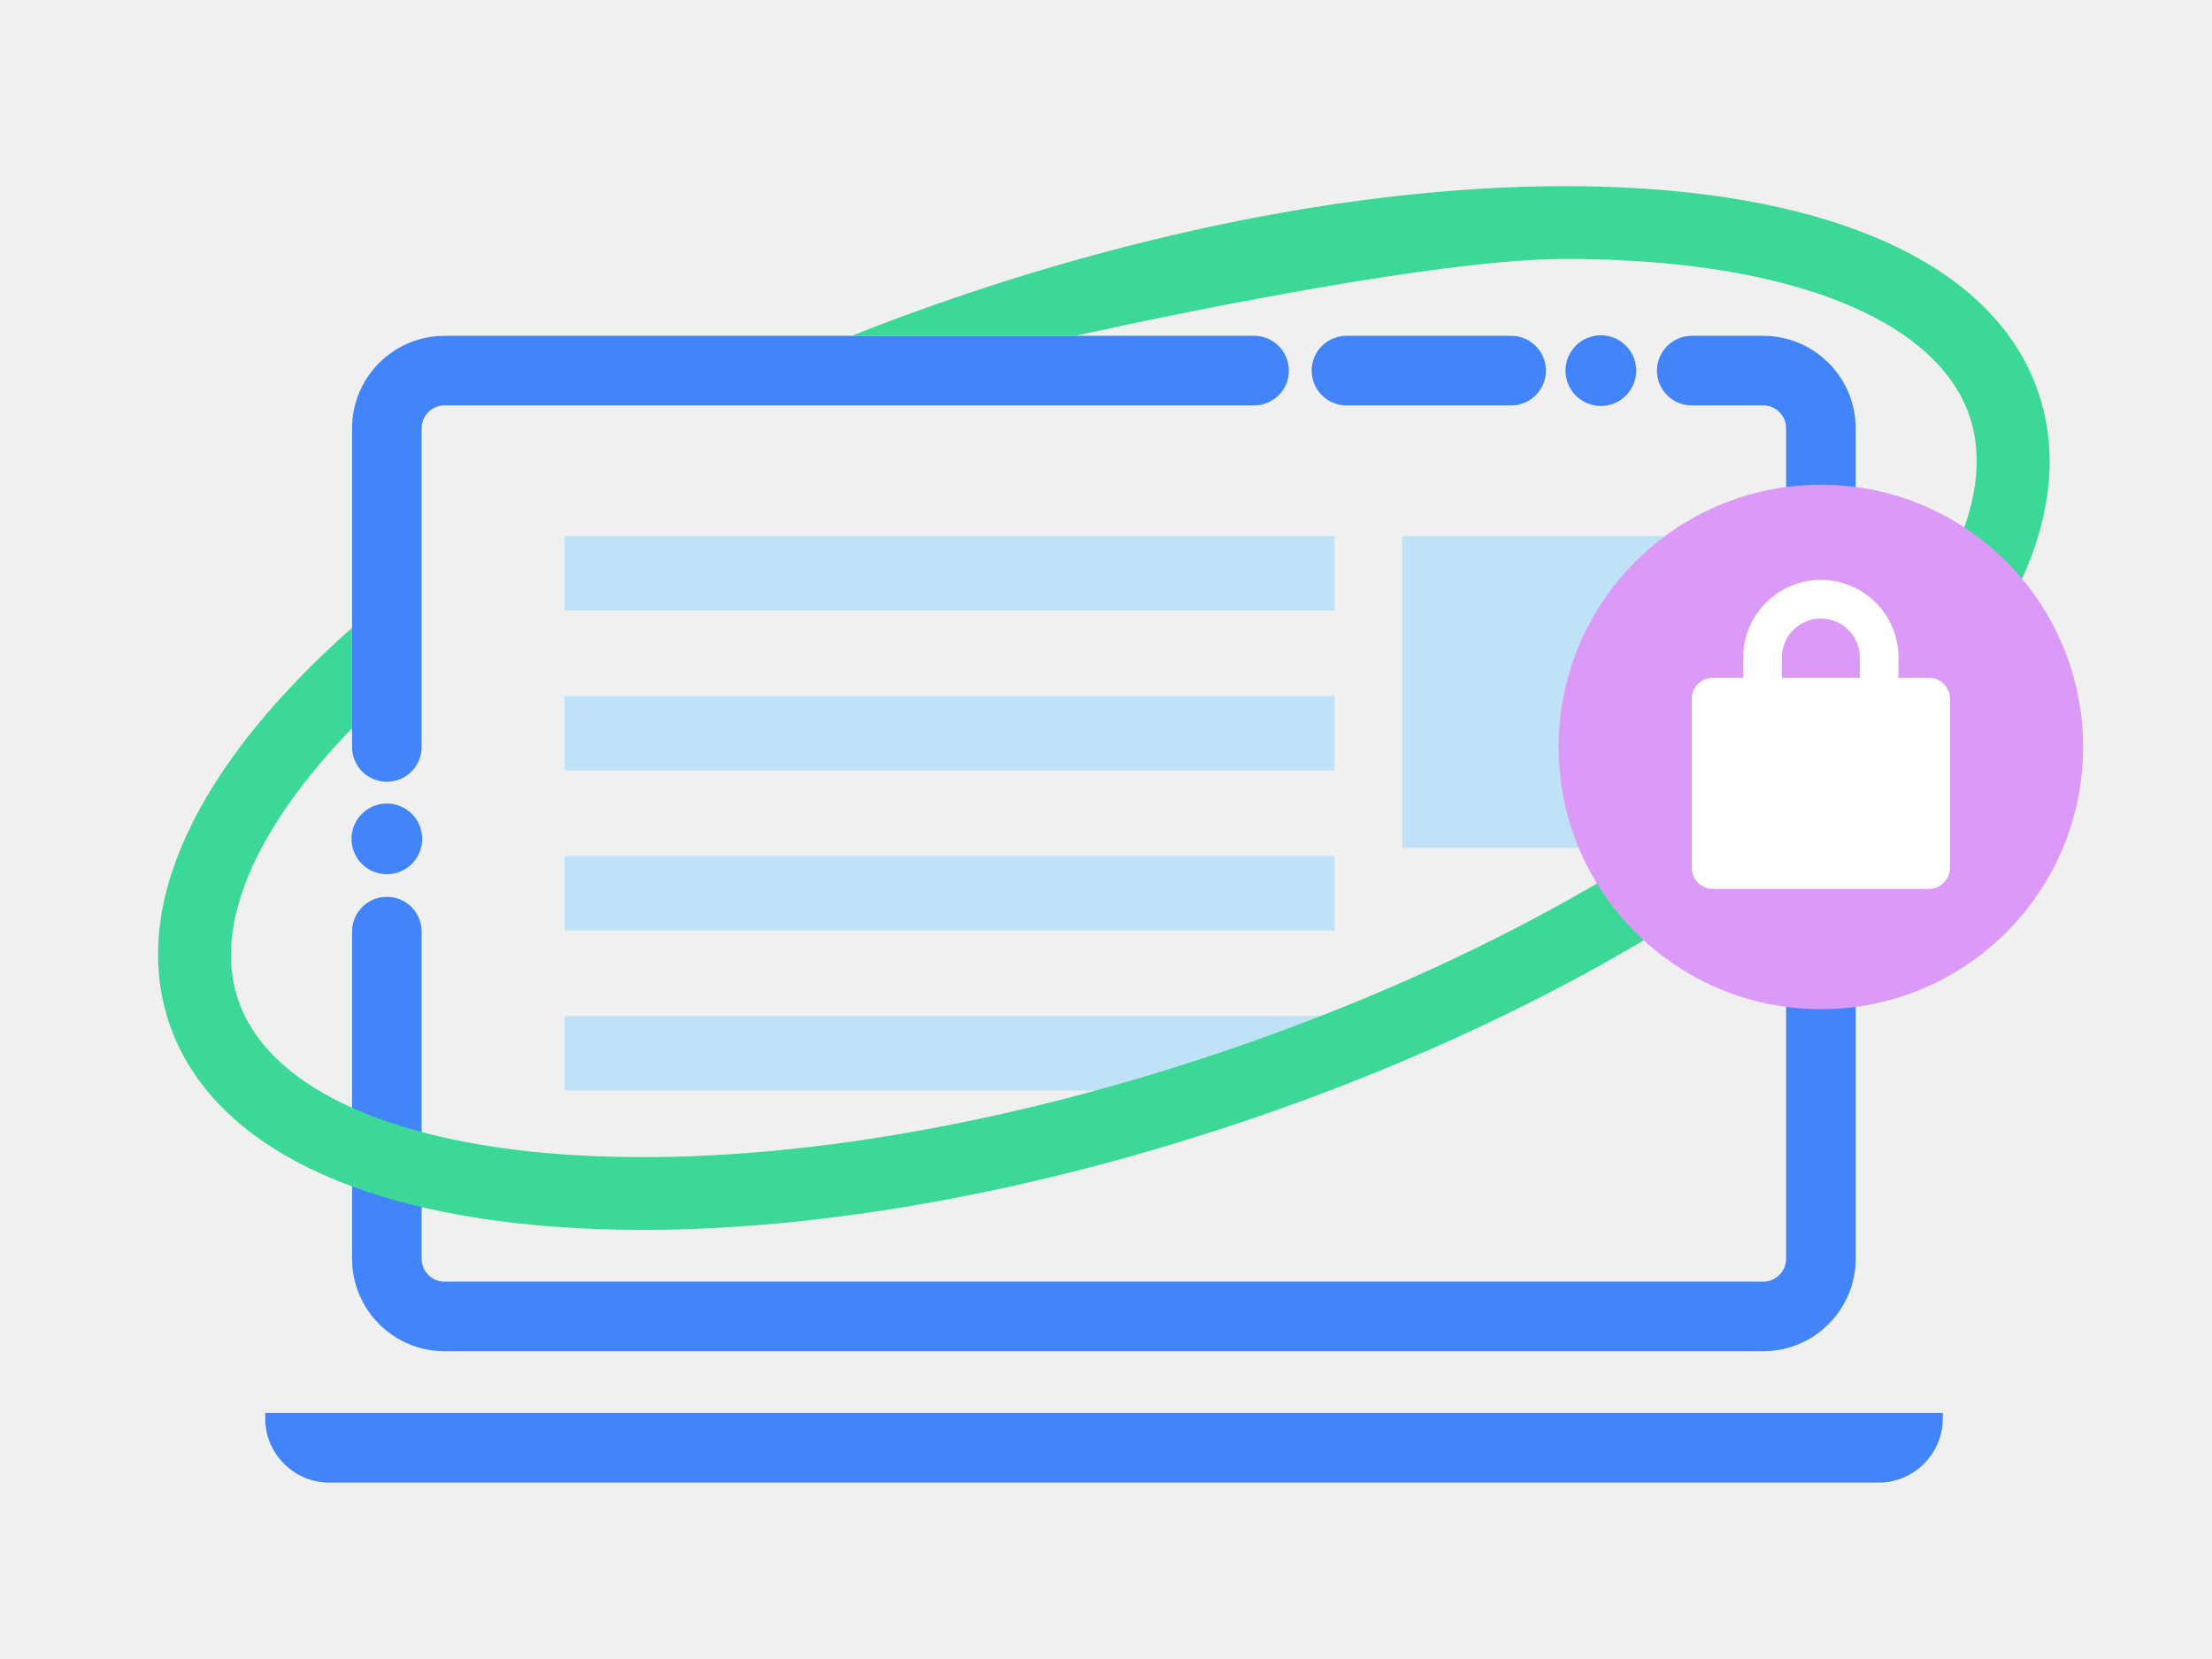
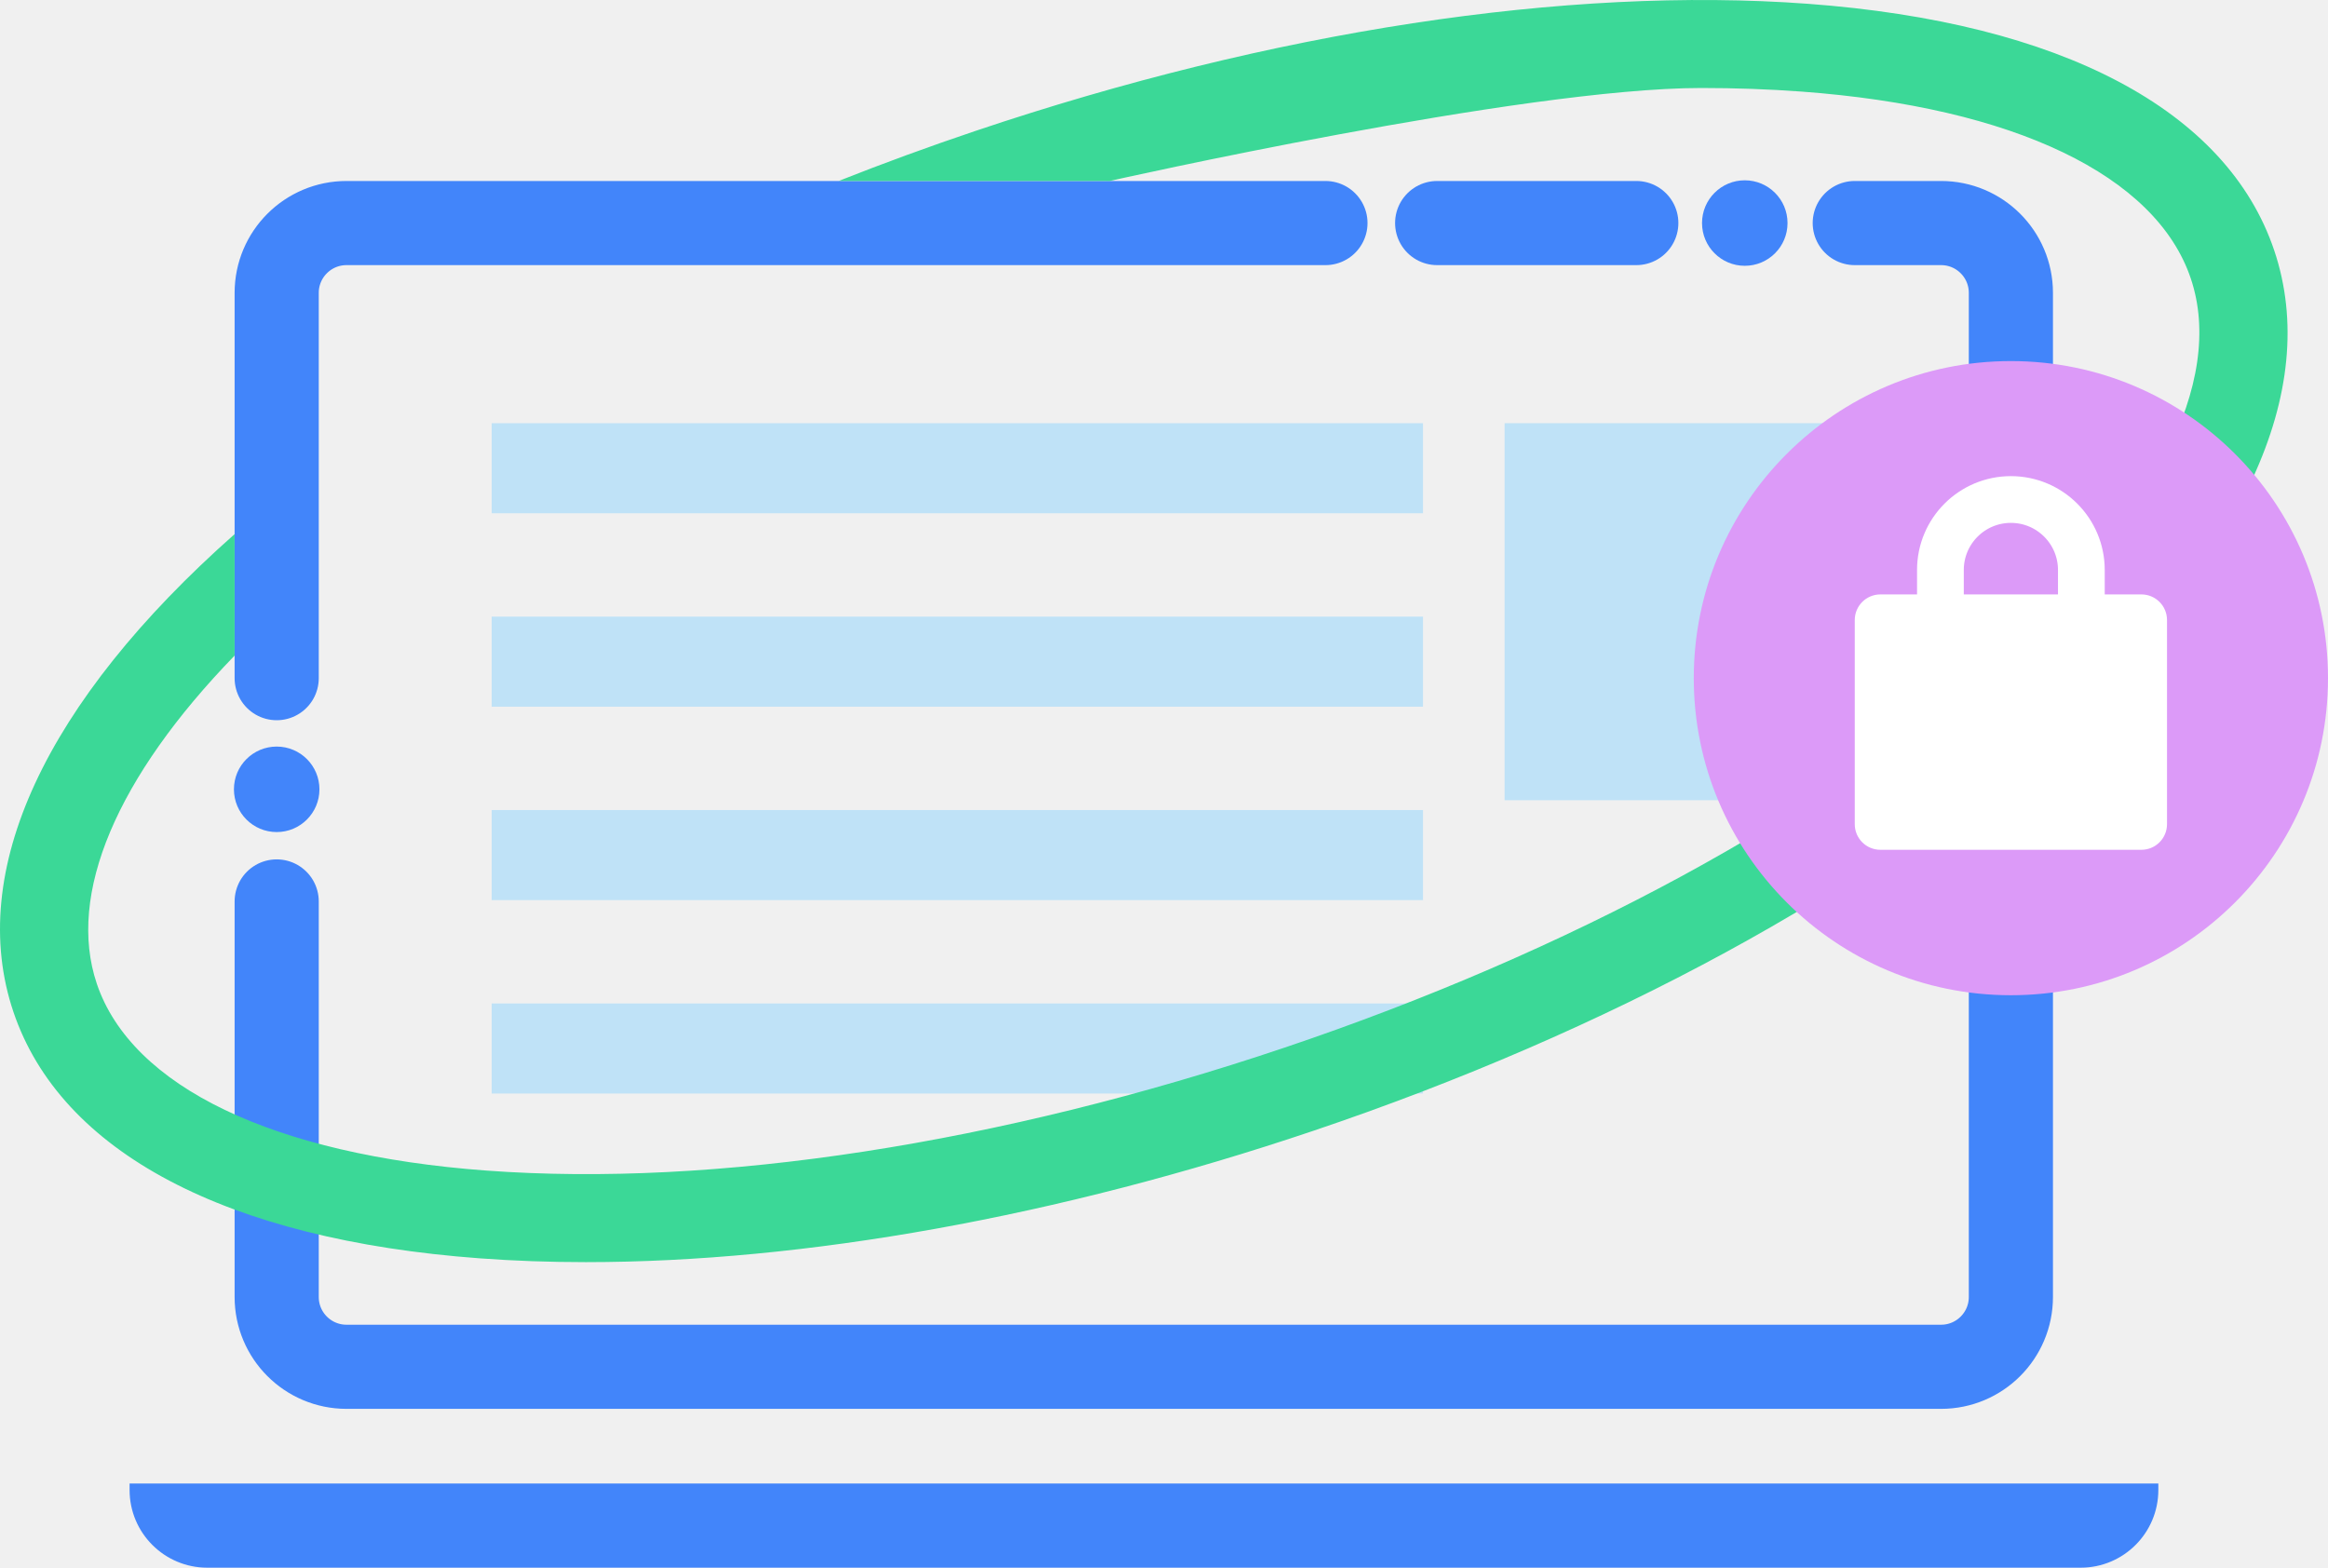
- <svg xmlns="http://www.w3.org/2000/svg" width="1066.7" height="800" version="1.1" viewBox="0 0 1066.7 800" xml:space="preserve">
-   <defs>
-     <clipPath id="clipPath77">
-       <path d="m0 600h800v-600h-800z" />
+ <svg xmlns="http://www.w3.org/2000/svg" version="1.1" id="svg592" xml:space="preserve" width="928.341" height="625.205" viewBox="0 0 928.341 625.205">
+   <defs id="defs596">
+     <clipPath clipPathUnits="userSpaceOnUse" id="clipPath606">
+       <path d="M 0,600 H 800 V 0 H 0 Z" id="path604" />
    </clipPath>
  </defs>
-   <g transform="matrix(1.3333 0 0 -1.3333 0 800)">
-     <g transform="translate(611.89 465.97)">
-       <path d="m0 0h25.812c11.533 0 20.882-9.349 20.882-20.882v-300.33c0-11.533-9.349-20.882-20.882-20.882h-476.9c-11.532 0-20.882 9.349-20.882 20.882v118.3" fill="none" stroke="#4285fa" stroke-linecap="round" stroke-linejoin="round" stroke-miterlimit="10" stroke-width="25.168" />
-     </g>
-     <g transform="translate(486.99 465.97)">
-       <path d="m0 0h59.56" fill="#fff" stroke="#4285fa" stroke-linecap="round" stroke-linejoin="round" stroke-miterlimit="10" stroke-width="25.168" />
-     </g>
-     <g transform="translate(139.92 329.85)">
-       <path d="m0 0v115.24c0 11.532 9.349 20.881 20.882 20.881h292.78" fill="none" stroke="#4285fa" stroke-linecap="round" stroke-linejoin="round" stroke-miterlimit="10" stroke-width="25.168" />
-     </g>
-     <g fill="#bfe2f7">
-       <path d="m619.92 293.34h-112.77v112.77h112.77z" />
-       <path d="m482.75 379.16h-278.53v26.944h278.53z" />
-       <path d="m482.75 321.31h-278.53v26.944h278.53z" />
-       <path d="m482.75 263.46h-278.53v26.944h278.53z" />
-       <path d="m482.75 205.6h-278.53v26.944h278.53z" />
-     </g>
-     <g transform="translate(127.33 336.6)">
-       <path d="m0 0c-35.283-36.374-50.219-71.416-41.221-98.132 10.383-30.829 52.852-51.205 116.52-55.905 68.512-5.055 153.25 7.989 238.6 36.734 85.349 28.746 160.71 69.621 212.2 115.1 47.85 42.258 69.338 84.175 58.955 115-10.384 30.829-52.853 51.206-116.52 55.905-9.659 0.714-19.643 1.067-29.904 1.067-53.468 0-176.92-27.812-176.92-27.812l-81.036 0.013c13.336 5.279 26.974 10.271 40.858 14.948 88.599 29.84 177 43.35 248.94 38.04 75.843-5.599 125.4-31.793 139.53-73.758s-9.475-92.799-66.477-143.14c-54.062-47.744-132.63-90.472-221.23-120.31-75.977-25.589-151.82-39.171-217.25-39.171-10.868 0-21.44 0.375-31.687 1.131-75.843 5.599-125.39 31.793-139.53 73.757-14.108 41.889 9.389 92.617 66.169 142.87z" fill="#3bd897" />
-     </g>
-     <g transform="translate(753.42 329.85)">
-       <path d="m0 0c0-52.379-42.462-94.841-94.841-94.841-52.38 0-94.842 42.462-94.842 94.841s42.462 94.841 94.842 94.841c52.379 0 94.841-42.462 94.841-94.841" fill="#dc9af8" />
-     </g>
-     <g transform="translate(637.5 352.79)">
-       <path d="m0 0v9.414c0 11.639 9.436 21.075 21.076 21.075s21.075-9.436 21.075-21.075v-9.414" fill="none" stroke="#fff" stroke-miterlimit="10" stroke-width="13.982" />
-     </g>
-     <g transform="translate(697.62 278.51)">
-       <path d="m0 0h-78.076c-4.228 0-7.656 3.428-7.656 7.656v61.066c0 4.229 3.428 7.657 7.656 7.657h78.076c4.229 0 7.656-3.428 7.656-7.657v-61.066c0-4.228-3.427-7.656-7.656-7.656" fill="#fff" />
-     </g>
-     <g transform="translate(127.13 296.6)">
-       <path d="m0 0c0 7.062 5.724 12.786 12.786 12.786s12.786-5.724 12.786-12.786c0-7.061-5.724-12.786-12.786-12.786s-12.786 5.725-12.786 12.786" fill="#4285fa" />
-     </g>
-     <g transform="translate(566.21 465.97)">
-       <path d="m0 0c0 7.062 5.724 12.786 12.786 12.786s12.786-5.724 12.786-12.786-5.724-12.786-12.786-12.786-12.786 5.724-12.786 12.786" fill="#4285fa" />
-     </g>
-     <g transform="translate(702.68 88.965)">
-       <path d="m0 0h-606.76v-1.947c0-12.832 10.402-23.234 23.234-23.234h560.29c12.832 0 23.234 10.402 23.234 23.234z" fill="#4285fa" />
+   <g id="g598" transform="matrix(1.333333,0,0,-1.333333,-76.22174,710.2511)">
+     <g id="g600">
+       <g id="g602" clip-path="url(#clipPath606)">
+         <g id="g608" transform="translate(611.8863,465.9716)">
+           <path d="m 0,0 h 25.812 c 11.533,0 20.882,-9.349 20.882,-20.882 v -300.333 c 0,-11.533 -9.349,-20.882 -20.882,-20.882 h -476.899 c -11.532,0 -20.882,9.349 -20.882,20.882 v 118.302" style="fill:none;stroke:#4285fa;stroke-width:25.168;stroke-linecap:round;stroke-linejoin:round;stroke-miterlimit:10;stroke-dasharray:none;stroke-opacity:1" id="path610" />
+         </g>
+         <g id="g612" transform="translate(486.9886,465.9716)">
+           <path d="M 0,0 H 59.56" style="fill:#ffffff;fill-opacity:1;fill-rule:nonzero;stroke:#4285fa;stroke-width:25.168;stroke-linecap:round;stroke-linejoin:round;stroke-miterlimit:10;stroke-dasharray:none;stroke-opacity:1" id="path614" />
+         </g>
+         <g id="g616" transform="translate(139.9177,329.8492)">
+           <path d="m 0,0 v 115.241 c 0,11.532 9.349,20.881 20.882,20.881 h 292.776" style="fill:none;stroke:#4285fa;stroke-width:25.168;stroke-linecap:round;stroke-linejoin:round;stroke-miterlimit:10;stroke-dasharray:none;stroke-opacity:1" id="path618" />
+         </g>
+         <path d="m 619.925,293.338 h -112.77 v 112.77 h 112.77 z" style="fill:#bfe2f7;fill-opacity:1;fill-rule:nonzero;stroke:none" id="path620" />
+         <path d="M 482.753,379.165 H 204.221 v 26.944 h 278.532 z" style="fill:#bfe2f7;fill-opacity:1;fill-rule:nonzero;stroke:none" id="path622" />
+         <path d="M 482.753,321.311 H 204.221 v 26.944 h 278.532 z" style="fill:#bfe2f7;fill-opacity:1;fill-rule:nonzero;stroke:none" id="path624" />
+         <path d="M 482.753,263.458 H 204.221 v 26.944 h 278.532 z" style="fill:#bfe2f7;fill-opacity:1;fill-rule:nonzero;stroke:none" id="path626" />
+         <path d="M 482.753,205.604 H 204.221 v 26.944 h 278.532 z" style="fill:#bfe2f7;fill-opacity:1;fill-rule:nonzero;stroke:none" id="path628" />
+         <g id="g630" transform="translate(127.3349,336.5996)">
+           <path d="m 0,0 c -35.283,-36.374 -50.219,-71.416 -41.221,-98.132 10.383,-30.829 52.852,-51.205 116.517,-55.905 68.512,-5.055 153.247,7.989 238.595,36.734 85.349,28.746 160.712,69.621 212.204,115.096 47.85,42.258 69.338,84.175 58.955,115.004 -10.384,30.829 -52.853,51.206 -116.518,55.905 -9.659,0.714 -19.643,1.067 -29.904,1.067 -53.468,0 -176.917,-27.812 -176.917,-27.812 l -81.036,0.013 c 13.336,5.279 26.974,10.271 40.858,14.948 88.599,29.84 177.004,43.35 248.937,38.04 75.843,-5.599 125.395,-31.793 139.529,-73.758 14.134,-41.965 -9.475,-92.799 -66.477,-143.14 -54.062,-47.744 -132.629,-90.472 -221.227,-120.312 -75.977,-25.589 -151.823,-39.171 -217.25,-39.171 -10.868,0 -21.44,0.375 -31.687,1.131 -75.843,5.599 -125.394,31.793 -139.528,73.757 -14.108,41.889 9.389,92.617 66.169,142.868 z" style="fill:#3bd897;fill-opacity:1;fill-rule:nonzero;stroke:none" id="path632" />
+         </g>
+         <g id="g634" transform="translate(753.4219,329.8492)">
+           <path d="m 0,0 c 0,-52.379 -42.462,-94.841 -94.841,-94.841 -52.38,0 -94.842,42.462 -94.842,94.841 0,52.379 42.462,94.841 94.842,94.841 C -42.462,94.841 0,52.379 0,0" style="fill:#dc9af8;fill-opacity:1;fill-rule:nonzero;stroke:none" id="path636" />
+         </g>
+         <g id="g638" transform="translate(637.5048,352.7939)">
+           <path d="m 0,0 v 9.414 c 0,11.639 9.436,21.075 21.076,21.075 11.64,0 21.075,-9.436 21.075,-21.075 V 0" style="fill:none;stroke:#ffffff;stroke-width:13.982;stroke-linecap:butt;stroke-linejoin:miter;stroke-miterlimit:10;stroke-dasharray:none;stroke-opacity:1" id="path640" />
+         </g>
+         <g id="g642" transform="translate(697.6184,278.5125)">
+           <path d="m 0,0 h -78.076 c -4.228,0 -7.656,3.428 -7.656,7.656 v 61.066 c 0,4.229 3.428,7.657 7.656,7.657 H 0 c 4.229,0 7.656,-3.428 7.656,-7.657 V 7.656 C 7.656,3.428 4.229,0 0,0" style="fill:#ffffff;fill-opacity:1;fill-rule:nonzero;stroke:none" id="path644" />
+         </g>
+         <g id="g646" transform="translate(127.1317,296.5991)">
+           <path d="m 0,0 c 0,7.062 5.724,12.786 12.786,12.786 7.062,0 12.786,-5.724 12.786,-12.786 0,-7.061 -5.724,-12.786 -12.786,-12.786 C 5.724,-12.786 0,-7.061 0,0" style="fill:#4285fa;fill-opacity:1;fill-rule:nonzero;stroke:none" id="path648" />
+         </g>
+         <g id="g650" transform="translate(566.207,465.9716)">
+           <path d="m 0,0 c 0,7.062 5.724,12.786 12.786,12.786 7.062,0 12.786,-5.724 12.786,-12.786 0,-7.062 -5.724,-12.786 -12.786,-12.786 C 5.724,-12.786 0,-7.062 0,0" style="fill:#4285fa;fill-opacity:1;fill-rule:nonzero;stroke:none" id="path652" />
+         </g>
+         <g id="g654" transform="translate(702.679,88.9654)">
+           <path d="m 0,0 h -606.756 v -1.947 c 0,-12.832 10.402,-23.234 23.234,-23.234 H -23.234 C -10.402,-25.181 0,-14.779 0,-1.947 Z" style="fill:#4285fa;fill-opacity:1;fill-rule:nonzero;stroke:none" id="path656" />
+         </g>
+       </g>
    </g>
  </g>
</svg>
